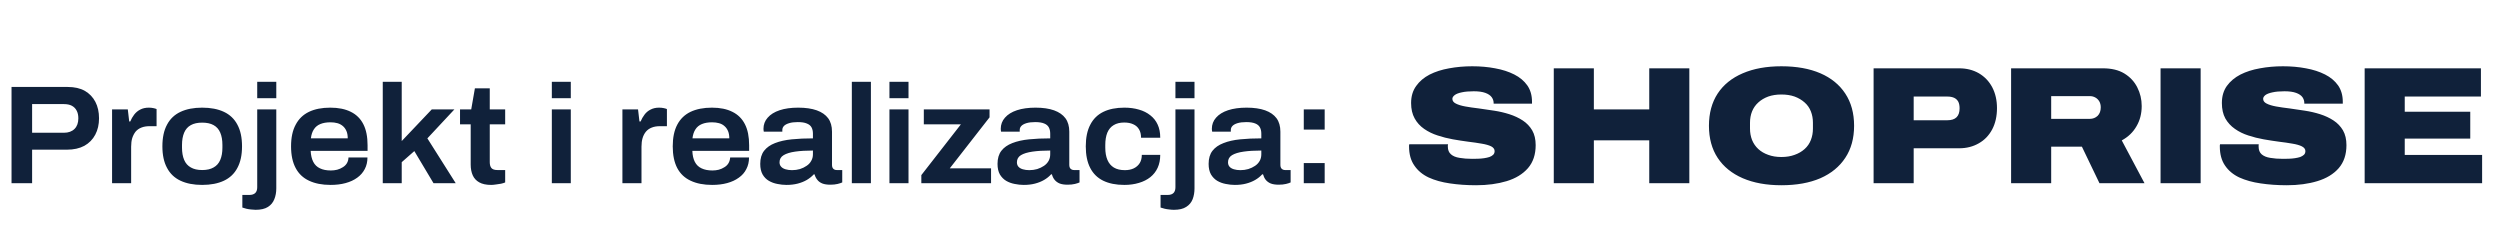
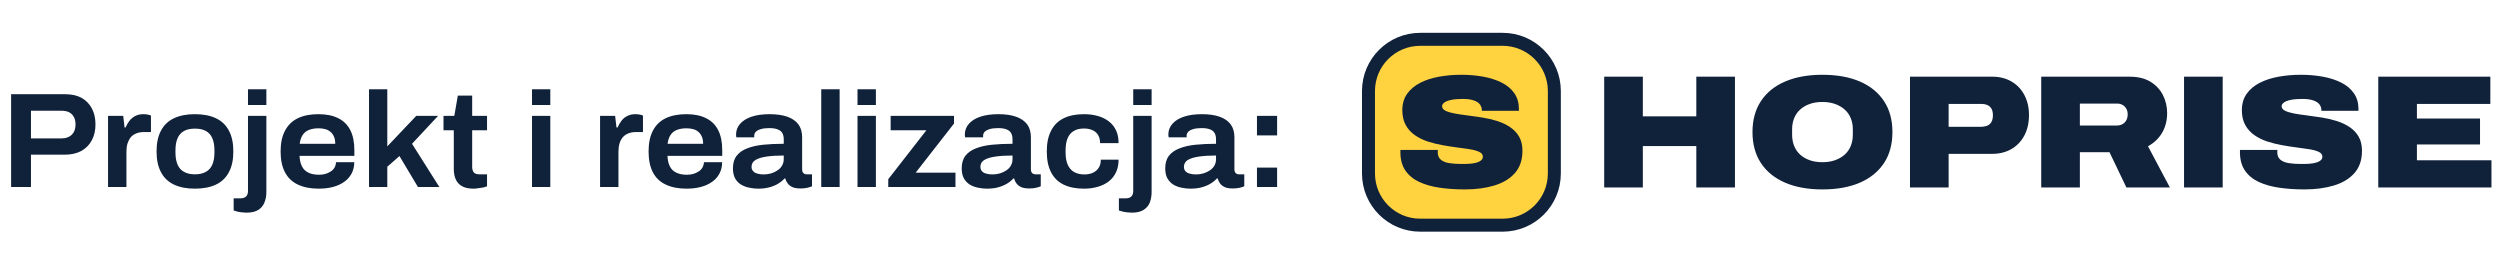
- <svg xmlns="http://www.w3.org/2000/svg" viewBox="0 0 232 22" role="img" aria-label="Projekt i realizacja: Shoprise">
-   <g fill="#10213A">
-     <path d="M1.07 17V8.07H6.28Q7.23 8.07 7.87 8.43Q8.51 8.8 8.85 9.45Q9.19 10.1 9.19 10.98Q9.19 11.84 8.84 12.5Q8.49 13.16 7.83 13.53Q7.16 13.89 6.21 13.89H2.98V17ZM2.98 12.32H5.93Q6.56 12.32 6.92 11.96Q7.27 11.61 7.27 10.98Q7.27 10.55 7.11 10.26Q6.96 9.97 6.66 9.81Q6.37 9.66 5.93 9.66H2.98Z M10.4 17V10.15H11.86L11.99 11.27H12.09Q12.23 10.93 12.45 10.64Q12.68 10.34 13.01 10.17Q13.35 9.99 13.81 9.99Q14.03 9.99 14.22 10.03Q14.42 10.07 14.53 10.12V11.71H13.88Q13.44 11.71 13.12 11.84Q12.79 11.97 12.58 12.22Q12.38 12.48 12.27 12.82Q12.17 13.16 12.17 13.61V17Z M18.76 17.16Q17.58 17.16 16.75 16.77Q15.92 16.38 15.5 15.58Q15.07 14.79 15.07 13.58Q15.07 12.36 15.5 11.57Q15.92 10.77 16.75 10.38Q17.58 9.99 18.76 9.99Q19.95 9.99 20.78 10.38Q21.61 10.77 22.03 11.57Q22.46 12.36 22.46 13.58Q22.46 14.79 22.03 15.58Q21.61 16.38 20.78 16.77Q19.95 17.16 18.76 17.16ZM18.76 15.78Q19.41 15.78 19.82 15.54Q20.24 15.31 20.44 14.84Q20.64 14.37 20.64 13.7V13.45Q20.64 12.78 20.44 12.31Q20.24 11.84 19.82 11.61Q19.41 11.38 18.76 11.38Q18.12 11.38 17.71 11.61Q17.29 11.84 17.09 12.31Q16.89 12.78 16.89 13.45V13.7Q16.89 14.37 17.09 14.84Q17.29 15.31 17.71 15.54Q18.12 15.78 18.76 15.78Z M23.87 9.11V7.59H25.64V9.11ZM23.72 19.47Q23.53 19.47 23.3 19.44Q23.07 19.42 22.86 19.37Q22.65 19.31 22.49 19.26V18.09H23.15Q23.5 18.09 23.69 17.91Q23.87 17.73 23.87 17.38V10.15H25.64V17.48Q25.64 18.03 25.46 18.48Q25.28 18.94 24.87 19.2Q24.45 19.47 23.72 19.47Z M30.68 17.16Q29.5 17.16 28.68 16.77Q27.86 16.39 27.44 15.6Q27.01 14.8 27.01 13.58Q27.01 12.36 27.44 11.57Q27.86 10.77 28.67 10.38Q29.48 9.99 30.65 9.99Q31.79 9.99 32.56 10.38Q33.33 10.76 33.72 11.53Q34.11 12.29 34.11 13.48V14H28.83Q28.86 14.61 29.07 15.02Q29.28 15.43 29.69 15.62Q30.09 15.82 30.71 15.82Q31 15.82 31.29 15.75Q31.58 15.67 31.81 15.52Q32.05 15.38 32.19 15.15Q32.33 14.92 32.34 14.61H34.1Q34.1 15.22 33.85 15.69Q33.6 16.17 33.15 16.49Q32.7 16.82 32.07 16.99Q31.45 17.16 30.68 17.16ZM28.85 12.84H32.27Q32.27 12.44 32.15 12.16Q32.03 11.88 31.82 11.7Q31.6 11.51 31.31 11.43Q31.02 11.35 30.67 11.35Q30.12 11.35 29.73 11.51Q29.34 11.67 29.13 12Q28.91 12.33 28.85 12.84Z M35.52 17V7.59H37.28V13.09L40.07 10.15H42.17L39.66 12.84L42.29 17H40.23L38.45 14.02L37.28 15.05V17Z M45.58 17.16Q44.89 17.16 44.47 16.92Q44.06 16.69 43.87 16.27Q43.68 15.84 43.68 15.27V11.54H42.69V10.15H43.73L44.07 8.2H45.45V10.15H46.88V11.54H45.45V15.05Q45.45 15.4 45.6 15.59Q45.76 15.78 46.16 15.78H46.88V16.93Q46.72 17 46.49 17.05Q46.27 17.09 46.02 17.12Q45.77 17.16 45.58 17.16Z  M51.21 9.11V7.59H52.97V9.11ZM51.21 17V10.15H52.97V17Z  M57.76 17V10.15H59.21L59.34 11.27H59.45Q59.59 10.93 59.81 10.64Q60.03 10.34 60.37 10.17Q60.71 9.99 61.16 9.99Q61.39 9.99 61.58 10.03Q61.78 10.07 61.89 10.12V11.71H61.24Q60.8 11.71 60.48 11.84Q60.15 11.97 59.94 12.22Q59.73 12.48 59.63 12.82Q59.53 13.16 59.53 13.61V17Z M66.09 17.16Q64.91 17.16 64.09 16.77Q63.27 16.39 62.85 15.6Q62.43 14.8 62.43 13.58Q62.43 12.36 62.85 11.57Q63.27 10.77 64.08 10.38Q64.9 9.99 66.07 9.99Q67.2 9.99 67.97 10.38Q68.74 10.76 69.13 11.53Q69.52 12.29 69.52 13.48V14H64.25Q64.27 14.61 64.48 15.02Q64.69 15.43 65.1 15.62Q65.51 15.82 66.12 15.82Q66.42 15.82 66.7 15.75Q66.99 15.67 67.22 15.52Q67.46 15.38 67.6 15.15Q67.74 14.92 67.76 14.61H69.51Q69.51 15.22 69.26 15.69Q69.02 16.17 68.56 16.49Q68.11 16.82 67.48 16.99Q66.86 17.16 66.09 17.16ZM64.26 12.84H67.68Q67.68 12.44 67.56 12.16Q67.44 11.88 67.23 11.7Q67.02 11.51 66.72 11.43Q66.43 11.35 66.08 11.35Q65.53 11.35 65.14 11.51Q64.75 11.67 64.54 12Q64.32 12.33 64.26 12.84Z M72.98 17.16Q72.57 17.16 72.14 17.07Q71.71 16.99 71.35 16.78Q70.99 16.57 70.77 16.19Q70.55 15.8 70.55 15.21Q70.55 14.45 70.91 13.99Q71.27 13.53 71.92 13.28Q72.58 13.02 73.48 12.93Q74.37 12.84 75.44 12.84V12.4Q75.44 12.06 75.31 11.82Q75.18 11.58 74.87 11.46Q74.57 11.33 74.03 11.33Q73.55 11.33 73.23 11.43Q72.9 11.53 72.75 11.69Q72.6 11.85 72.6 12.06V12.22H70.88Q70.86 12.15 70.86 12.09Q70.85 12.03 70.85 11.96Q70.85 11.36 71.24 10.92Q71.63 10.47 72.35 10.23Q73.07 9.99 74.07 9.99Q75.1 9.99 75.8 10.24Q76.49 10.49 76.85 10.97Q77.21 11.46 77.21 12.22V15.3Q77.21 15.54 77.33 15.66Q77.45 15.78 77.65 15.78H78.16V16.93Q78.01 17 77.73 17.07Q77.44 17.14 77.05 17.14Q76.61 17.14 76.32 17.03Q76.02 16.91 75.85 16.69Q75.67 16.47 75.59 16.18H75.52Q75.24 16.48 74.87 16.7Q74.49 16.92 74.02 17.04Q73.55 17.16 72.98 17.16ZM73.5 15.79Q73.88 15.79 74.23 15.69Q74.58 15.58 74.85 15.39Q75.13 15.21 75.28 14.93Q75.44 14.66 75.44 14.32V13.97Q74.49 13.97 73.79 14.07Q73.1 14.17 72.72 14.4Q72.34 14.63 72.34 15.06Q72.34 15.31 72.49 15.47Q72.63 15.63 72.9 15.71Q73.16 15.79 73.5 15.79Z M79.05 17V7.59H80.82V17Z M82.54 9.11V7.59H84.31V9.11ZM82.54 17V10.15H84.31V17Z M85.5 17V16.25L89.17 11.54H85.73V10.15H91.83V10.89L88.14 15.62H91.97V17Z M95 17.16Q94.59 17.16 94.16 17.07Q93.73 16.99 93.37 16.78Q93.02 16.57 92.79 16.19Q92.57 15.8 92.57 15.21Q92.57 14.45 92.93 13.99Q93.29 13.53 93.94 13.28Q94.6 13.02 95.5 12.93Q96.39 12.84 97.46 12.84V12.4Q97.46 12.06 97.33 11.82Q97.2 11.58 96.9 11.46Q96.59 11.33 96.06 11.33Q95.58 11.33 95.25 11.43Q94.93 11.53 94.78 11.69Q94.63 11.85 94.63 12.06V12.22H92.9Q92.89 12.15 92.88 12.09Q92.87 12.03 92.87 11.96Q92.87 11.36 93.26 10.92Q93.65 10.47 94.37 10.23Q95.09 9.99 96.1 9.99Q97.12 9.99 97.82 10.24Q98.51 10.49 98.87 10.97Q99.23 11.46 99.23 12.22V15.3Q99.23 15.54 99.35 15.66Q99.48 15.78 99.67 15.78H100.18V16.93Q100.03 17 99.75 17.07Q99.46 17.14 99.07 17.14Q98.63 17.14 98.34 17.03Q98.05 16.91 97.87 16.69Q97.69 16.47 97.62 16.18H97.54Q97.27 16.48 96.89 16.7Q96.51 16.92 96.04 17.04Q95.58 17.16 95 17.16ZM95.52 15.79Q95.9 15.79 96.25 15.69Q96.6 15.58 96.88 15.39Q97.15 15.21 97.31 14.93Q97.46 14.66 97.46 14.32V13.97Q96.51 13.97 95.82 14.07Q95.12 14.17 94.74 14.4Q94.37 14.63 94.37 15.06Q94.37 15.31 94.51 15.47Q94.65 15.63 94.92 15.71Q95.19 15.79 95.52 15.79Z M104.34 17.16Q103.18 17.16 102.38 16.77Q101.58 16.38 101.17 15.58Q100.76 14.79 100.76 13.58Q100.76 12.36 101.18 11.57Q101.59 10.77 102.39 10.38Q103.19 9.99 104.34 9.99Q105.08 9.99 105.69 10.17Q106.3 10.34 106.75 10.7Q107.2 11.05 107.43 11.56Q107.67 12.07 107.67 12.78H105.89Q105.89 12.31 105.7 12Q105.51 11.68 105.16 11.53Q104.82 11.37 104.33 11.37Q103.74 11.37 103.35 11.61Q102.96 11.84 102.76 12.31Q102.57 12.78 102.57 13.46V13.7Q102.57 14.37 102.77 14.84Q102.97 15.31 103.37 15.55Q103.77 15.79 104.39 15.79Q104.87 15.79 105.22 15.62Q105.57 15.45 105.77 15.13Q105.96 14.82 105.96 14.37H107.67Q107.67 15.05 107.43 15.57Q107.19 16.09 106.75 16.44Q106.31 16.79 105.7 16.97Q105.08 17.16 104.34 17.16Z M109.08 9.11V7.59H110.85V9.11ZM108.94 19.47Q108.74 19.47 108.52 19.44Q108.29 19.42 108.08 19.37Q107.86 19.31 107.7 19.26V18.09H108.37Q108.72 18.09 108.9 17.91Q109.08 17.73 109.08 17.38V10.15H110.85V17.48Q110.85 18.03 110.68 18.48Q110.5 18.94 110.08 19.2Q109.67 19.47 108.94 19.47Z M114.59 17.16Q114.18 17.16 113.75 17.07Q113.32 16.99 112.96 16.78Q112.61 16.57 112.38 16.19Q112.16 15.8 112.16 15.21Q112.16 14.45 112.52 13.99Q112.88 13.53 113.54 13.28Q114.19 13.02 115.09 12.93Q115.99 12.84 117.05 12.84V12.4Q117.05 12.06 116.92 11.82Q116.79 11.58 116.49 11.46Q116.18 11.33 115.65 11.33Q115.17 11.33 114.84 11.43Q114.52 11.53 114.37 11.69Q114.22 11.85 114.22 12.06V12.22H112.49Q112.48 12.15 112.47 12.09Q112.46 12.03 112.46 11.96Q112.46 11.36 112.85 10.92Q113.24 10.47 113.96 10.23Q114.69 9.99 115.69 9.99Q116.71 9.99 117.41 10.24Q118.1 10.49 118.46 10.97Q118.82 11.46 118.82 12.22V15.3Q118.82 15.54 118.94 15.66Q119.07 15.78 119.26 15.78H119.77V16.93Q119.63 17 119.34 17.07Q119.05 17.14 118.66 17.14Q118.22 17.14 117.93 17.03Q117.64 16.91 117.46 16.69Q117.29 16.47 117.21 16.18H117.13Q116.86 16.48 116.48 16.7Q116.1 16.92 115.63 17.04Q115.17 17.16 114.59 17.16ZM115.11 15.79Q115.49 15.79 115.84 15.69Q116.19 15.58 116.47 15.39Q116.74 15.21 116.9 14.93Q117.05 14.66 117.05 14.32V13.97Q116.1 13.97 115.41 14.07Q114.71 14.17 114.33 14.4Q113.96 14.63 113.96 15.06Q113.96 15.31 114.1 15.47Q114.24 15.63 114.51 15.71Q114.78 15.79 115.11 15.79Z M120.99 12.03V10.15H122.93V12.03ZM120.99 17V15.13H122.93V17Z" />
-     <path d="M136.98 17.19Q135.68 17.19 134.55 17.02Q133.43 16.86 132.58 16.47Q131.73 16.07 131.25 15.36Q130.76 14.66 130.76 13.59Q130.76 13.56 130.76 13.5Q130.76 13.45 130.78 13.39H134.38Q134.36 13.45 134.36 13.5Q134.36 13.56 134.36 13.61Q134.36 14.07 134.65 14.32Q134.93 14.57 135.45 14.65Q135.96 14.74 136.62 14.74Q136.89 14.74 137.17 14.73Q137.46 14.72 137.73 14.68Q138 14.64 138.22 14.57Q138.44 14.49 138.57 14.36Q138.7 14.23 138.7 14.02Q138.7 13.75 138.38 13.58Q138.05 13.42 137.49 13.33Q136.93 13.23 136.25 13.15Q135.57 13.06 134.83 12.93Q134.1 12.8 133.41 12.57Q132.72 12.35 132.16 11.96Q131.6 11.57 131.28 10.99Q130.95 10.4 130.95 9.56Q130.95 8.63 131.42 7.98Q131.88 7.33 132.67 6.92Q133.46 6.52 134.48 6.34Q135.51 6.15 136.62 6.15Q137.76 6.15 138.75 6.34Q139.75 6.52 140.52 6.91Q141.29 7.3 141.73 7.92Q142.17 8.55 142.17 9.44V9.62H138.61V9.56Q138.61 9.27 138.43 9.02Q138.25 8.77 137.84 8.62Q137.43 8.47 136.76 8.47Q136.1 8.47 135.65 8.57Q135.21 8.66 135 8.82Q134.78 8.99 134.78 9.17Q134.78 9.45 135.1 9.61Q135.43 9.78 135.98 9.88Q136.53 9.98 137.22 10.06Q137.91 10.15 138.65 10.27Q139.38 10.38 140.07 10.6Q140.76 10.82 141.31 11.18Q141.86 11.54 142.19 12.1Q142.51 12.66 142.51 13.47Q142.51 14.78 141.79 15.61Q141.07 16.43 139.82 16.81Q138.56 17.19 136.98 17.19Z M144.19 17V6.34H147.91V10.15H153.05V6.34H156.77V17H153.05V13.02H147.91V17Z M165.31 17.19Q163.24 17.19 161.73 16.54Q160.21 15.88 159.4 14.65Q158.59 13.42 158.59 11.67Q158.59 9.92 159.4 8.68Q160.21 7.45 161.73 6.8Q163.24 6.15 165.31 6.15Q167.42 6.15 168.93 6.8Q170.43 7.45 171.24 8.68Q172.06 9.92 172.06 11.67Q172.06 13.42 171.24 14.65Q170.43 15.88 168.93 16.54Q167.42 17.19 165.31 17.19ZM165.31 14.57Q166 14.57 166.54 14.37Q167.08 14.18 167.47 13.83Q167.86 13.48 168.05 12.99Q168.24 12.5 168.24 11.93V11.39Q168.24 10.82 168.05 10.34Q167.86 9.85 167.47 9.51Q167.08 9.16 166.54 8.96Q166 8.77 165.31 8.77Q164.63 8.77 164.09 8.96Q163.55 9.16 163.17 9.51Q162.79 9.85 162.59 10.34Q162.4 10.82 162.4 11.39V11.93Q162.4 12.5 162.59 12.99Q162.79 13.48 163.17 13.83Q163.55 14.18 164.09 14.37Q164.63 14.57 165.31 14.57Z M173.87 17V6.34H181.81Q182.84 6.34 183.64 6.8Q184.44 7.27 184.88 8.1Q185.32 8.94 185.32 10.03Q185.32 11.16 184.88 12Q184.43 12.85 183.63 13.3Q182.83 13.76 181.81 13.76H177.59V17ZM177.59 11.16H180.71Q181.29 11.16 181.57 10.88Q181.85 10.6 181.85 10.06Q181.85 9.68 181.73 9.44Q181.6 9.2 181.35 9.08Q181.09 8.96 180.71 8.96H177.59Z M186.63 17V6.34H195.15Q196.35 6.34 197.14 6.82Q197.94 7.31 198.34 8.11Q198.75 8.91 198.75 9.84Q198.75 10.89 198.27 11.71Q197.8 12.54 196.9 13.03L199.01 17H194.83L193.2 13.61H190.35V17ZM190.35 11.03H193.94Q194.36 11.03 194.66 10.75Q194.95 10.46 194.95 9.96Q194.95 9.64 194.81 9.4Q194.67 9.17 194.45 9.05Q194.22 8.92 193.94 8.92H190.35Z M200.5 17V6.34H204.22V17Z M212.22 17.19Q210.92 17.19 209.79 17.02Q208.67 16.86 207.81 16.47Q206.96 16.07 206.48 15.36Q206 14.66 206 13.59Q206 13.56 206 13.5Q206 13.45 206.02 13.39H209.61Q209.6 13.45 209.6 13.5Q209.6 13.56 209.6 13.61Q209.6 14.07 209.88 14.32Q210.17 14.57 210.68 14.65Q211.19 14.74 211.86 14.74Q212.12 14.74 212.41 14.73Q212.7 14.72 212.97 14.68Q213.24 14.64 213.46 14.57Q213.67 14.49 213.81 14.36Q213.94 14.23 213.94 14.02Q213.94 13.75 213.61 13.58Q213.29 13.42 212.73 13.33Q212.17 13.23 211.49 13.15Q210.81 13.06 210.07 12.93Q209.33 12.8 208.64 12.57Q207.95 12.35 207.4 11.96Q206.84 11.57 206.51 10.99Q206.19 10.4 206.19 9.56Q206.19 8.63 206.65 7.98Q207.12 7.33 207.91 6.92Q208.7 6.52 209.72 6.34Q210.74 6.15 211.86 6.15Q212.99 6.15 213.99 6.34Q214.99 6.52 215.76 6.91Q216.53 7.3 216.97 7.92Q217.41 8.55 217.41 9.44V9.62H213.84V9.56Q213.84 9.27 213.67 9.02Q213.49 8.77 213.08 8.62Q212.67 8.47 212 8.47Q211.33 8.47 210.89 8.57Q210.45 8.66 210.23 8.82Q210.02 8.99 210.02 9.17Q210.02 9.45 210.34 9.61Q210.67 9.78 211.22 9.88Q211.77 9.98 212.46 10.06Q213.15 10.15 213.88 10.27Q214.62 10.38 215.31 10.6Q216 10.82 216.55 11.18Q217.1 11.54 217.43 12.1Q217.75 12.66 217.75 13.47Q217.75 14.78 217.03 15.61Q216.31 16.43 215.05 16.81Q213.8 17.19 212.22 17.19Z M219.44 17V6.34H230.23V8.96H223.16V10.37H229.24V12.86H223.16V14.38H230.34V17Z" />
+ <svg xmlns="http://www.w3.org/2000/svg" viewBox="0 0 240.64 26" role="img" aria-label="Projekt i realizacja: Shoprise">
+   <path fill="#10213A" d="M1.07 18V9.07H6.28Q7.23 9.07 7.87 9.43Q8.51 9.8 8.85 10.45Q9.19 11.1 9.19 11.98Q9.19 12.84 8.84 13.5Q8.49 14.16 7.83 14.53Q7.16 14.89 6.21 14.89H2.98V18ZM2.98 13.32H5.93Q6.56 13.32 6.92 12.96Q7.27 12.61 7.27 11.98Q7.27 11.55 7.11 11.26Q6.96 10.97 6.66 10.81Q6.37 10.66 5.93 10.66H2.98Z M10.4 18V11.15H11.86L11.99 12.27H12.09Q12.23 11.93 12.45 11.64Q12.68 11.34 13.01 11.17Q13.35 10.99 13.81 10.99Q14.03 10.99 14.22 11.03Q14.42 11.07 14.53 11.12V12.71H13.88Q13.44 12.71 13.12 12.84Q12.79 12.97 12.58 13.22Q12.38 13.48 12.27 13.82Q12.17 14.16 12.17 14.61V18Z M18.76 18.16Q17.58 18.16 16.75 17.77Q15.92 17.38 15.5 16.58Q15.07 15.79 15.07 14.58Q15.07 13.36 15.5 12.57Q15.92 11.77 16.75 11.38Q17.58 10.99 18.76 10.99Q19.95 10.99 20.78 11.38Q21.61 11.77 22.03 12.57Q22.46 13.36 22.46 14.58Q22.46 15.79 22.03 16.58Q21.61 17.38 20.78 17.77Q19.95 18.16 18.76 18.16ZM18.76 16.78Q19.41 16.78 19.82 16.54Q20.24 16.31 20.44 15.84Q20.64 15.37 20.64 14.7V14.45Q20.64 13.78 20.44 13.31Q20.24 12.84 19.82 12.61Q19.41 12.38 18.76 12.38Q18.12 12.38 17.71 12.61Q17.29 12.84 17.09 13.31Q16.89 13.78 16.89 14.45V14.7Q16.89 15.37 17.09 15.84Q17.29 16.31 17.71 16.54Q18.12 16.78 18.76 16.78Z M23.87 10.11V8.59H25.64V10.11ZM23.72 20.47Q23.53 20.47 23.3 20.44Q23.07 20.42 22.86 20.37Q22.65 20.31 22.49 20.26V19.09H23.15Q23.5 19.09 23.69 18.91Q23.87 18.73 23.87 18.38V11.15H25.64V18.48Q25.64 19.03 25.46 19.48Q25.28 19.94 24.87 20.2Q24.45 20.47 23.72 20.47Z M30.68 18.16Q29.5 18.16 28.68 17.77Q27.86 17.39 27.44 16.6Q27.01 15.8 27.01 14.58Q27.01 13.36 27.44 12.57Q27.86 11.77 28.67 11.38Q29.48 10.99 30.65 10.99Q31.79 10.99 32.56 11.38Q33.33 11.76 33.72 12.53Q34.11 13.29 34.11 14.48V15H28.83Q28.86 15.61 29.07 16.02Q29.28 16.43 29.69 16.62Q30.09 16.82 30.71 16.82Q31 16.82 31.29 16.75Q31.58 16.67 31.81 16.52Q32.05 16.38 32.19 16.15Q32.33 15.92 32.34 15.61H34.1Q34.1 16.22 33.85 16.69Q33.6 17.17 33.15 17.49Q32.7 17.82 32.07 17.99Q31.45 18.16 30.68 18.16ZM28.85 13.84H32.27Q32.27 13.44 32.15 13.16Q32.03 12.88 31.82 12.7Q31.6 12.51 31.31 12.43Q31.02 12.35 30.67 12.35Q30.12 12.35 29.73 12.51Q29.34 12.67 29.13 13Q28.91 13.33 28.85 13.84Z M35.52 18V8.59H37.28V14.09L40.07 11.15H42.17L39.66 13.84L42.29 18H40.23L38.45 15.02L37.28 16.05V18Z M45.58 18.16Q44.89 18.16 44.47 17.92Q44.06 17.69 43.87 17.27Q43.68 16.84 43.68 16.27V12.54H42.69V11.15H43.73L44.07 9.2H45.45V11.15H46.88V12.54H45.45V16.05Q45.45 16.4 45.6 16.59Q45.76 16.78 46.16 16.78H46.88V17.93Q46.72 18 46.49 18.05Q46.27 18.09 46.02 18.12Q45.77 18.16 45.58 18.16Z  M51.21 10.11V8.59H52.97V10.11ZM51.21 18V11.15H52.97V18Z  M57.76 18V11.15H59.21L59.34 12.27H59.45Q59.59 11.93 59.81 11.64Q60.03 11.34 60.37 11.17Q60.71 10.99 61.16 10.99Q61.39 10.99 61.58 11.03Q61.78 11.07 61.89 11.12V12.71H61.24Q60.8 12.71 60.48 12.84Q60.15 12.97 59.94 13.22Q59.73 13.48 59.63 13.82Q59.53 14.16 59.53 14.61V18Z M66.09 18.16Q64.91 18.16 64.09 17.77Q63.27 17.39 62.85 16.6Q62.43 15.8 62.43 14.58Q62.43 13.36 62.85 12.57Q63.27 11.77 64.08 11.38Q64.9 10.99 66.07 10.99Q67.2 10.99 67.97 11.38Q68.74 11.76 69.13 12.53Q69.52 13.29 69.52 14.48V15H64.25Q64.27 15.61 64.48 16.02Q64.69 16.43 65.1 16.62Q65.51 16.82 66.12 16.82Q66.42 16.82 66.7 16.75Q66.99 16.67 67.22 16.52Q67.46 16.38 67.6 16.15Q67.74 15.92 67.76 15.61H69.51Q69.51 16.22 69.26 16.69Q69.02 17.17 68.56 17.49Q68.11 17.82 67.48 17.99Q66.86 18.16 66.09 18.16ZM64.26 13.84H67.68Q67.68 13.44 67.56 13.16Q67.44 12.88 67.23 12.7Q67.02 12.51 66.72 12.43Q66.43 12.35 66.08 12.35Q65.53 12.35 65.14 12.51Q64.75 12.67 64.54 13Q64.32 13.33 64.26 13.84Z M72.98 18.16Q72.57 18.16 72.14 18.07Q71.71 17.99 71.35 17.78Q70.99 17.57 70.77 17.19Q70.55 16.8 70.55 16.21Q70.55 15.45 70.91 14.99Q71.27 14.53 71.92 14.28Q72.58 14.02 73.48 13.93Q74.37 13.84 75.44 13.84V13.4Q75.44 13.06 75.31 12.82Q75.18 12.58 74.87 12.46Q74.57 12.33 74.03 12.33Q73.55 12.33 73.23 12.43Q72.9 12.53 72.75 12.69Q72.6 12.85 72.6 13.06V13.22H70.88Q70.86 13.15 70.86 13.09Q70.85 13.03 70.85 12.96Q70.85 12.36 71.24 11.92Q71.63 11.47 72.35 11.23Q73.07 10.99 74.07 10.99Q75.1 10.99 75.8 11.24Q76.49 11.49 76.85 11.97Q77.21 12.46 77.21 13.22V16.3Q77.21 16.54 77.33 16.66Q77.45 16.78 77.65 16.78H78.16V17.93Q78.01 18 77.73 18.07Q77.44 18.14 77.05 18.14Q76.61 18.14 76.32 18.03Q76.02 17.91 75.85 17.69Q75.67 17.47 75.59 17.18H75.52Q75.24 17.48 74.87 17.7Q74.49 17.92 74.02 18.04Q73.55 18.16 72.98 18.16ZM73.5 16.79Q73.88 16.79 74.23 16.69Q74.58 16.58 74.85 16.39Q75.13 16.21 75.28 15.93Q75.44 15.66 75.44 15.32V14.97Q74.49 14.97 73.79 15.07Q73.1 15.17 72.72 15.4Q72.34 15.63 72.34 16.06Q72.34 16.31 72.49 16.47Q72.63 16.64 72.9 16.71Q73.16 16.79 73.5 16.79Z M79.05 18V8.59H80.82V18Z M82.54 10.11V8.59H84.31V10.11ZM82.54 18V11.15H84.31V18Z M85.5 18V17.25L89.17 12.54H85.73V11.15H91.83V11.89L88.14 16.62H91.97V18Z M95 18.16Q94.59 18.16 94.16 18.07Q93.73 17.99 93.37 17.78Q93.02 17.57 92.79 17.19Q92.57 16.8 92.57 16.21Q92.57 15.45 92.93 14.99Q93.29 14.53 93.94 14.28Q94.6 14.02 95.5 13.93Q96.39 13.84 97.46 13.84V13.4Q97.46 13.06 97.33 12.82Q97.2 12.58 96.9 12.46Q96.59 12.33 96.06 12.33Q95.58 12.33 95.25 12.43Q94.93 12.53 94.78 12.69Q94.63 12.85 94.63 13.06V13.22H92.9Q92.89 13.15 92.88 13.09Q92.87 13.03 92.87 12.96Q92.87 12.36 93.26 11.92Q93.65 11.47 94.37 11.23Q95.09 10.99 96.1 10.99Q97.12 10.99 97.82 11.24Q98.51 11.49 98.87 11.97Q99.23 12.46 99.23 13.22V16.3Q99.23 16.54 99.35 16.66Q99.48 16.78 99.67 16.78H100.18V17.93Q100.03 18 99.75 18.07Q99.46 18.14 99.07 18.14Q98.63 18.14 98.34 18.03Q98.05 17.91 97.87 17.69Q97.69 17.47 97.62 17.18H97.54Q97.27 17.48 96.89 17.7Q96.51 17.92 96.04 18.04Q95.58 18.16 95 18.16ZM95.52 16.79Q95.9 16.79 96.25 16.69Q96.6 16.58 96.88 16.39Q97.15 16.21 97.31 15.93Q97.46 15.66 97.46 15.32V14.97Q96.51 14.97 95.82 15.07Q95.12 15.17 94.74 15.4Q94.37 15.63 94.37 16.06Q94.37 16.31 94.51 16.47Q94.65 16.64 94.92 16.71Q95.19 16.79 95.52 16.79Z M104.34 18.16Q103.18 18.16 102.38 17.77Q101.58 17.38 101.17 16.58Q100.76 15.79 100.76 14.58Q100.76 13.36 101.18 12.57Q101.59 11.77 102.39 11.38Q103.19 10.99 104.34 10.99Q105.08 10.99 105.69 11.17Q106.3 11.34 106.75 11.7Q107.2 12.05 107.43 12.56Q107.67 13.07 107.67 13.78H105.89Q105.89 13.31 105.7 13Q105.51 12.68 105.16 12.53Q104.82 12.37 104.33 12.37Q103.74 12.37 103.35 12.61Q102.96 12.84 102.76 13.31Q102.57 13.78 102.57 14.46V14.7Q102.57 15.37 102.77 15.84Q102.97 16.31 103.37 16.55Q103.77 16.79 104.39 16.79Q104.87 16.79 105.22 16.62Q105.57 16.45 105.77 16.13Q105.96 15.82 105.96 15.37H107.67Q107.67 16.05 107.43 16.57Q107.19 17.09 106.75 17.44Q106.31 17.79 105.7 17.97Q105.08 18.16 104.34 18.16Z M109.08 10.11V8.59H110.85V10.11ZM108.94 20.47Q108.74 20.47 108.52 20.44Q108.29 20.42 108.08 20.37Q107.86 20.31 107.7 20.26V19.09H108.37Q108.72 19.09 108.9 18.91Q109.08 18.73 109.08 18.38V11.15H110.85V18.48Q110.85 19.03 110.68 19.48Q110.5 19.94 110.08 20.2Q109.67 20.47 108.94 20.47Z M114.59 18.16Q114.18 18.16 113.75 18.07Q113.32 17.99 112.96 17.78Q112.61 17.57 112.38 17.19Q112.16 16.8 112.16 16.21Q112.16 15.45 112.52 14.99Q112.88 14.53 113.54 14.28Q114.19 14.02 115.09 13.93Q115.99 13.84 117.05 13.84V13.4Q117.05 13.06 116.92 12.82Q116.79 12.58 116.49 12.46Q116.18 12.33 115.65 12.33Q115.17 12.33 114.84 12.43Q114.52 12.53 114.37 12.69Q114.22 12.85 114.22 13.06V13.22H112.49Q112.48 13.15 112.47 13.09Q112.46 13.03 112.46 12.96Q112.46 12.36 112.85 11.92Q113.24 11.47 113.96 11.23Q114.69 10.99 115.69 10.99Q116.71 10.99 117.41 11.24Q118.1 11.49 118.46 11.97Q118.82 12.46 118.82 13.22V16.3Q118.82 16.54 118.94 16.66Q119.07 16.78 119.26 16.78H119.77V17.93Q119.63 18 119.34 18.07Q119.05 18.14 118.66 18.14Q118.22 18.14 117.93 18.03Q117.64 17.91 117.46 17.69Q117.29 17.47 117.21 17.18H117.13Q116.86 17.48 116.48 17.7Q116.1 17.92 115.63 18.04Q115.17 18.16 114.59 18.16ZM115.11 16.79Q115.49 16.79 115.84 16.69Q116.19 16.58 116.47 16.39Q116.74 16.21 116.9 15.93Q117.05 15.66 117.05 15.32V14.97Q116.1 14.97 115.41 15.07Q114.71 15.17 114.33 15.4Q113.96 15.63 113.96 16.06Q113.96 16.31 114.1 16.47Q114.24 16.64 114.51 16.71Q114.78 16.79 115.11 16.79Z M120.99 13.03V11.15H122.93V13.03ZM120.99 18V16.13H122.93V18Z" />
+   <g transform="translate(131.1 2.91) scale(0.25)">
+     <rect x="2.5" y="3.5" width="71.56" height="71.56" rx="19.91" fill="#FFD23F" stroke="#10213A" stroke-width="5" />
+     <path fill="#10213A" d="M39.64 61.29Q34.44 61.29 29.94 60.64Q25.45 59.99 22.04 58.41Q18.63 56.83 16.7 54.01Q14.78 51.18 14.78 46.91Q14.78 46.78 14.78 46.57Q14.78 46.35 14.84 46.1H29.23Q29.17 46.35 29.17 46.57Q29.17 46.78 29.17 46.97Q29.17 48.83 30.31 49.82Q31.46 50.81 33.51 51.15Q35.55 51.49 38.22 51.49Q39.27 51.49 40.42 51.46Q41.57 51.43 42.65 51.28Q43.74 51.12 44.6 50.81Q45.47 50.5 46 49.98Q46.53 49.45 46.53 48.64Q46.53 47.53 45.22 46.88Q43.92 46.22 41.69 45.85Q39.46 45.48 36.73 45.14Q34 44.8 31.06 44.27Q28.11 43.74 25.35 42.85Q22.59 41.95 20.36 40.4Q18.13 38.85 16.83 36.49Q15.53 34.13 15.53 30.79Q15.53 27.07 17.39 24.46Q19.25 21.86 22.41 20.25Q25.57 18.63 29.66 17.89Q33.75 17.15 38.22 17.15Q42.74 17.15 46.74 17.89Q50.74 18.63 53.81 20.18Q56.88 21.73 58.65 24.25Q60.41 26.76 60.41 30.29V31.03H46.15V30.79Q46.15 29.61 45.44 28.62Q44.73 27.62 43.09 27.04Q41.44 26.45 38.78 26.45Q36.11 26.45 34.34 26.82Q32.58 27.19 31.71 27.84Q30.84 28.49 30.84 29.24Q30.84 30.35 32.14 31Q33.44 31.65 35.65 32.06Q37.85 32.46 40.61 32.8Q43.36 33.14 46.31 33.61Q49.25 34.07 52.01 34.94Q54.77 35.81 56.97 37.27Q59.17 38.72 60.48 40.95Q61.78 43.19 61.78 46.41Q61.78 51.68 58.89 54.97Q56.01 58.25 50.99 59.77Q45.97 61.29 39.64 61.29Z" />
+     <path fill="#10213A" d="M93.25 60.55V17.89H108.13V33.14H128.72V17.89H143.6V60.55H128.72V44.61H108.13V60.55Z M177.26 61.29Q168.95 61.29 162.91 58.69Q156.86 56.08 153.61 51.15Q150.35 46.22 150.35 39.22Q150.35 32.21 153.61 27.28Q156.86 22.35 162.91 19.75Q168.95 17.15 177.26 17.15Q185.69 17.15 191.71 19.75Q197.72 22.35 200.98 27.28Q204.23 32.21 204.23 39.22Q204.23 46.22 200.98 51.15Q197.72 56.08 191.71 58.69Q185.69 61.29 177.26 61.29ZM177.26 50.81Q179.99 50.81 182.16 50.04Q184.33 49.26 185.88 47.87Q187.43 46.47 188.2 44.52Q188.98 42.57 188.98 40.27V38.1Q188.98 35.81 188.2 33.89Q187.43 31.96 185.88 30.57Q184.33 29.17 182.16 28.4Q179.99 27.62 177.26 27.62Q174.53 27.62 172.36 28.4Q170.19 29.17 168.67 30.57Q167.16 31.96 166.38 33.89Q165.61 35.81 165.61 38.1V40.27Q165.61 42.57 166.38 44.52Q167.16 46.47 168.67 47.87Q170.19 49.26 172.36 50.04Q174.53 50.81 177.26 50.81Z M210.99 60.55V17.89H242.73Q246.89 17.89 250.08 19.75Q253.27 21.61 255.04 24.96Q256.81 28.31 256.81 32.65Q256.81 37.17 255.01 40.55Q253.21 43.93 250.02 45.76Q246.83 47.59 242.73 47.59H225.87V60.55ZM225.87 37.17H238.33Q240.69 37.17 241.8 36.06Q242.92 34.94 242.92 32.77Q242.92 31.28 242.42 30.32Q241.93 29.36 240.9 28.86Q239.88 28.37 238.33 28.37H225.87Z M261.52 60.55V17.89H295.62Q300.39 17.89 303.59 19.84Q306.78 21.8 308.39 24.99Q310 28.18 310 31.9Q310 36.12 308.11 39.4Q306.22 42.69 302.63 44.67L311.06 60.55H294.32L287.81 46.97H276.4V60.55ZM276.4 36.68H290.78Q292.46 36.68 293.64 35.53Q294.81 34.38 294.81 32.4Q294.81 31.1 294.26 30.17Q293.7 29.24 292.8 28.74Q291.9 28.24 290.78 28.24H276.4Z M316.51 60.55V17.89H331.39V60.55Z M362.89 61.29Q357.68 61.29 353.19 60.64Q348.69 59.99 345.28 58.41Q341.87 56.83 339.95 54.01Q338.03 51.18 338.03 46.91Q338.03 46.78 338.03 46.57Q338.03 46.35 338.09 46.1H352.47Q352.41 46.35 352.41 46.57Q352.41 46.78 352.41 46.97Q352.41 48.83 353.56 49.82Q354.71 50.81 356.75 51.15Q358.8 51.49 361.46 51.49Q362.52 51.49 363.66 51.46Q364.81 51.43 365.9 51.28Q366.98 51.12 367.85 50.81Q368.72 50.5 369.24 49.98Q369.77 49.45 369.77 48.64Q369.77 47.53 368.47 46.88Q367.17 46.22 364.94 45.85Q362.7 45.48 359.98 45.14Q357.25 44.8 354.3 44.27Q351.36 43.74 348.6 42.85Q345.84 41.95 343.61 40.4Q341.38 38.85 340.07 36.49Q338.77 34.13 338.77 30.79Q338.77 27.07 340.63 24.46Q342.49 21.86 345.65 20.25Q348.82 18.63 352.91 17.89Q357 17.15 361.46 17.15Q365.99 17.15 369.99 17.89Q373.99 18.63 377.06 20.18Q380.13 21.73 381.89 24.25Q383.66 26.76 383.66 30.29V31.03H369.4V30.79Q369.4 29.61 368.69 28.62Q367.97 27.62 366.33 27.04Q364.69 26.45 362.02 26.45Q359.36 26.45 357.59 26.82Q355.82 27.19 354.95 27.84Q354.09 28.49 354.09 29.24Q354.09 30.35 355.39 31Q356.69 31.65 358.89 32.06Q361.09 32.46 363.85 32.8Q366.61 33.14 369.55 33.61Q372.5 34.07 375.26 34.94Q378.02 35.81 380.22 37.27Q382.42 38.72 383.72 40.95Q385.02 43.19 385.02 46.41Q385.02 51.68 382.14 54.97Q379.26 58.25 374.24 59.77Q369.21 61.29 362.89 61.29Z M391.29 60.55V17.89H434.44V28.37H406.17V34.01H430.47V43.99H406.17V50.07H434.87V60.55Z" />
  </g>
</svg>
